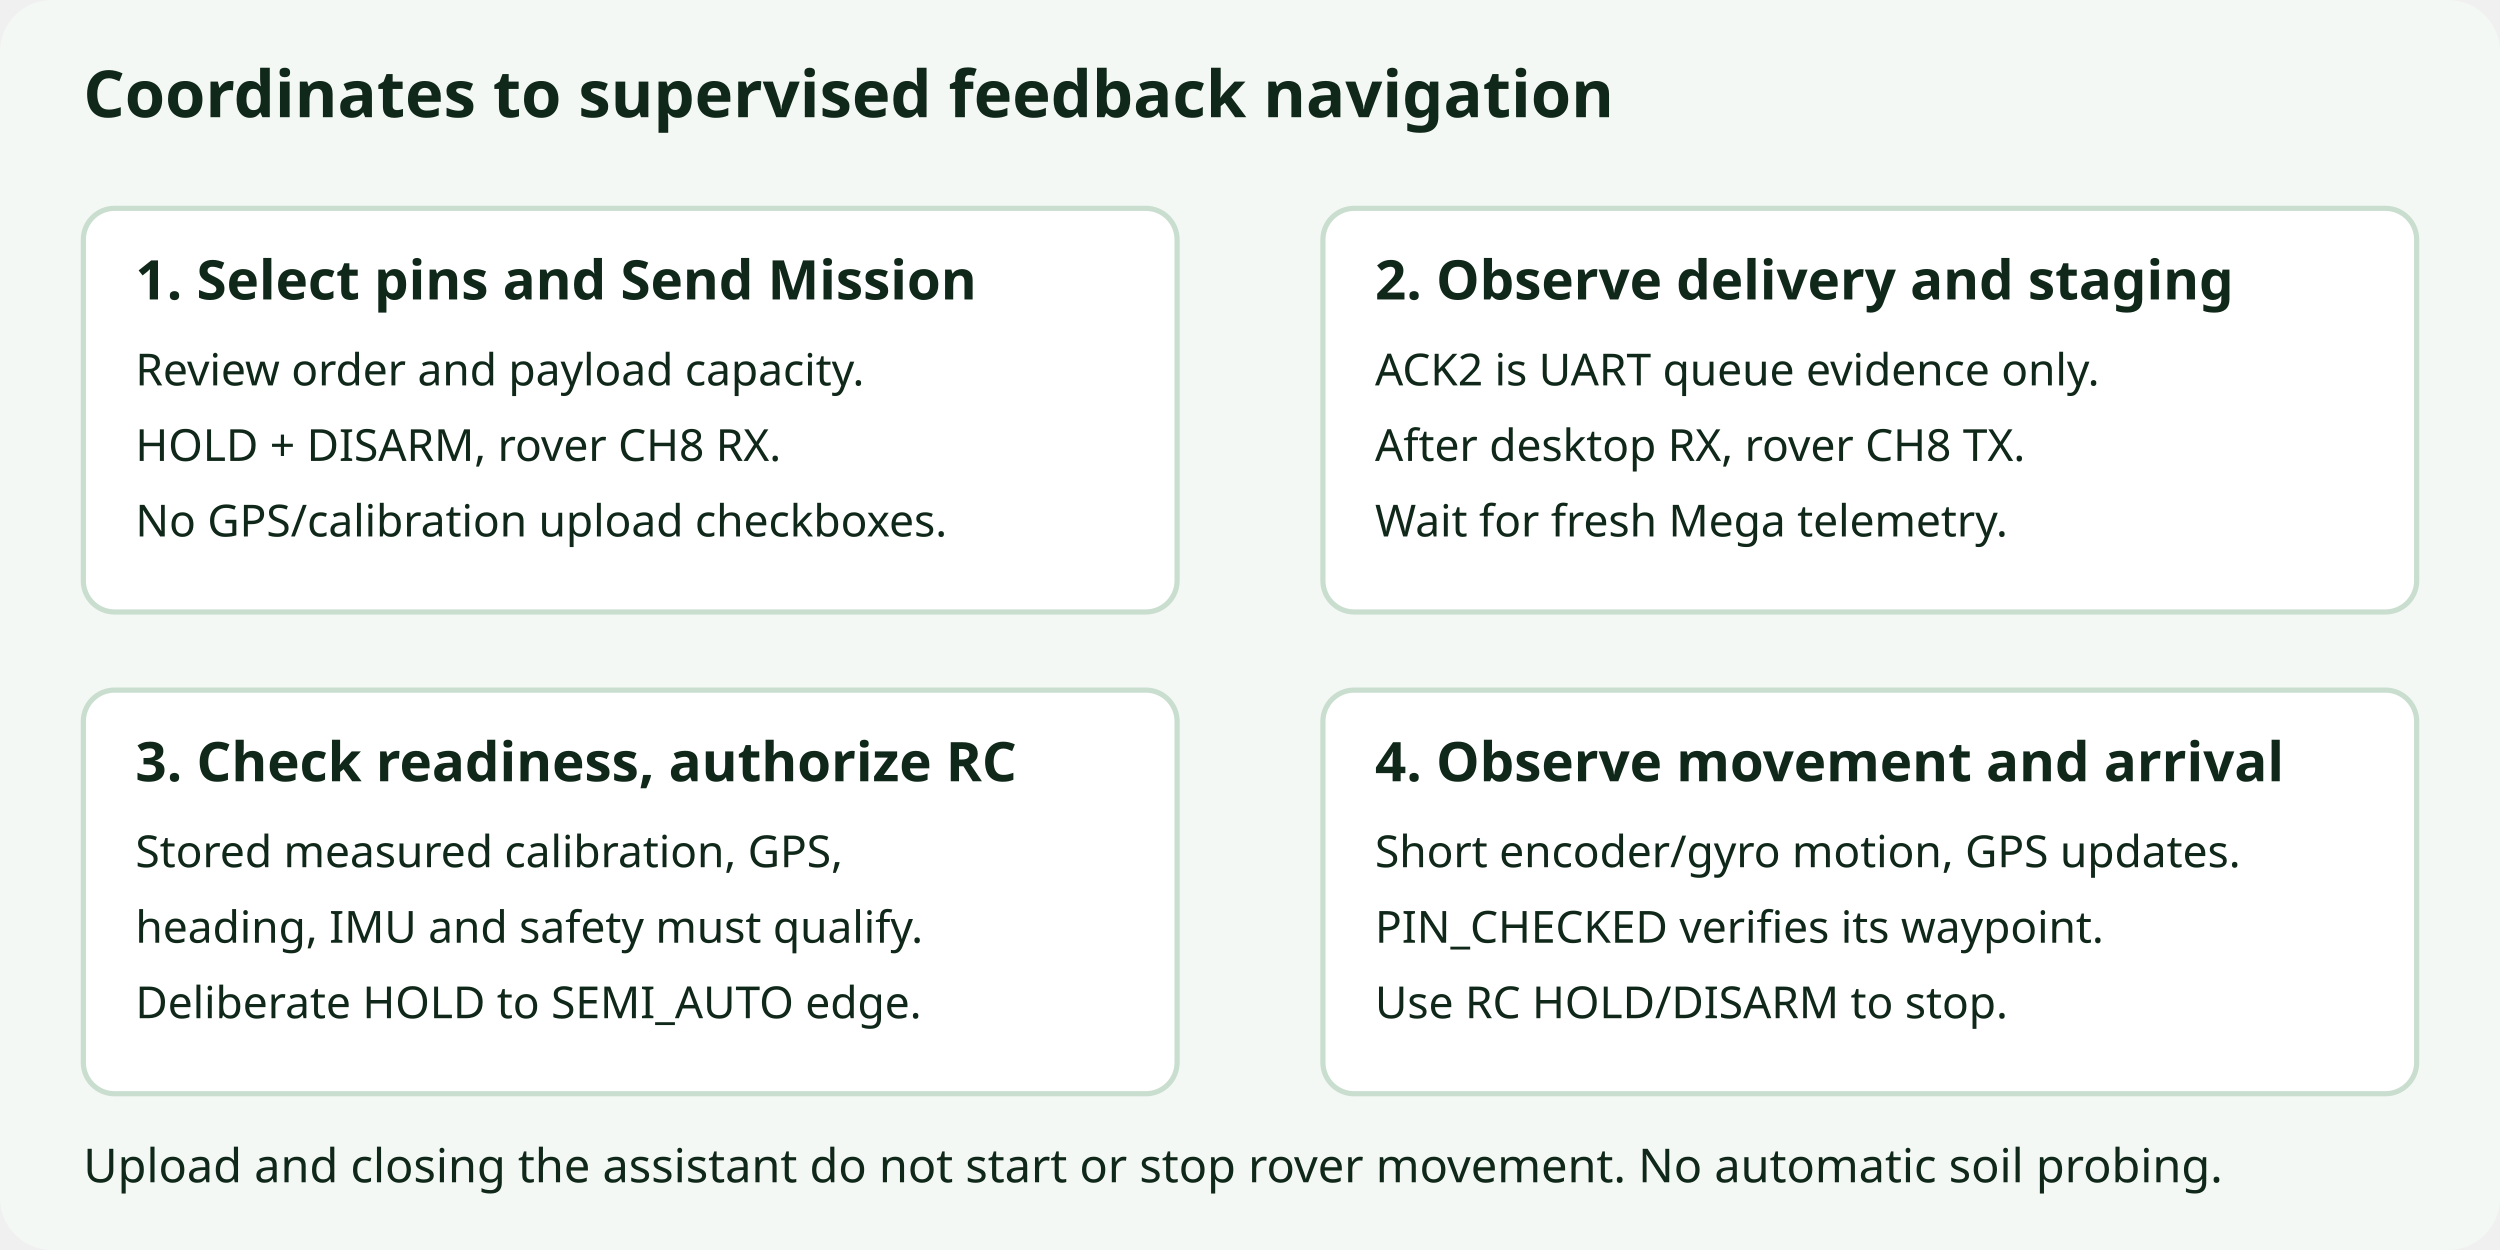
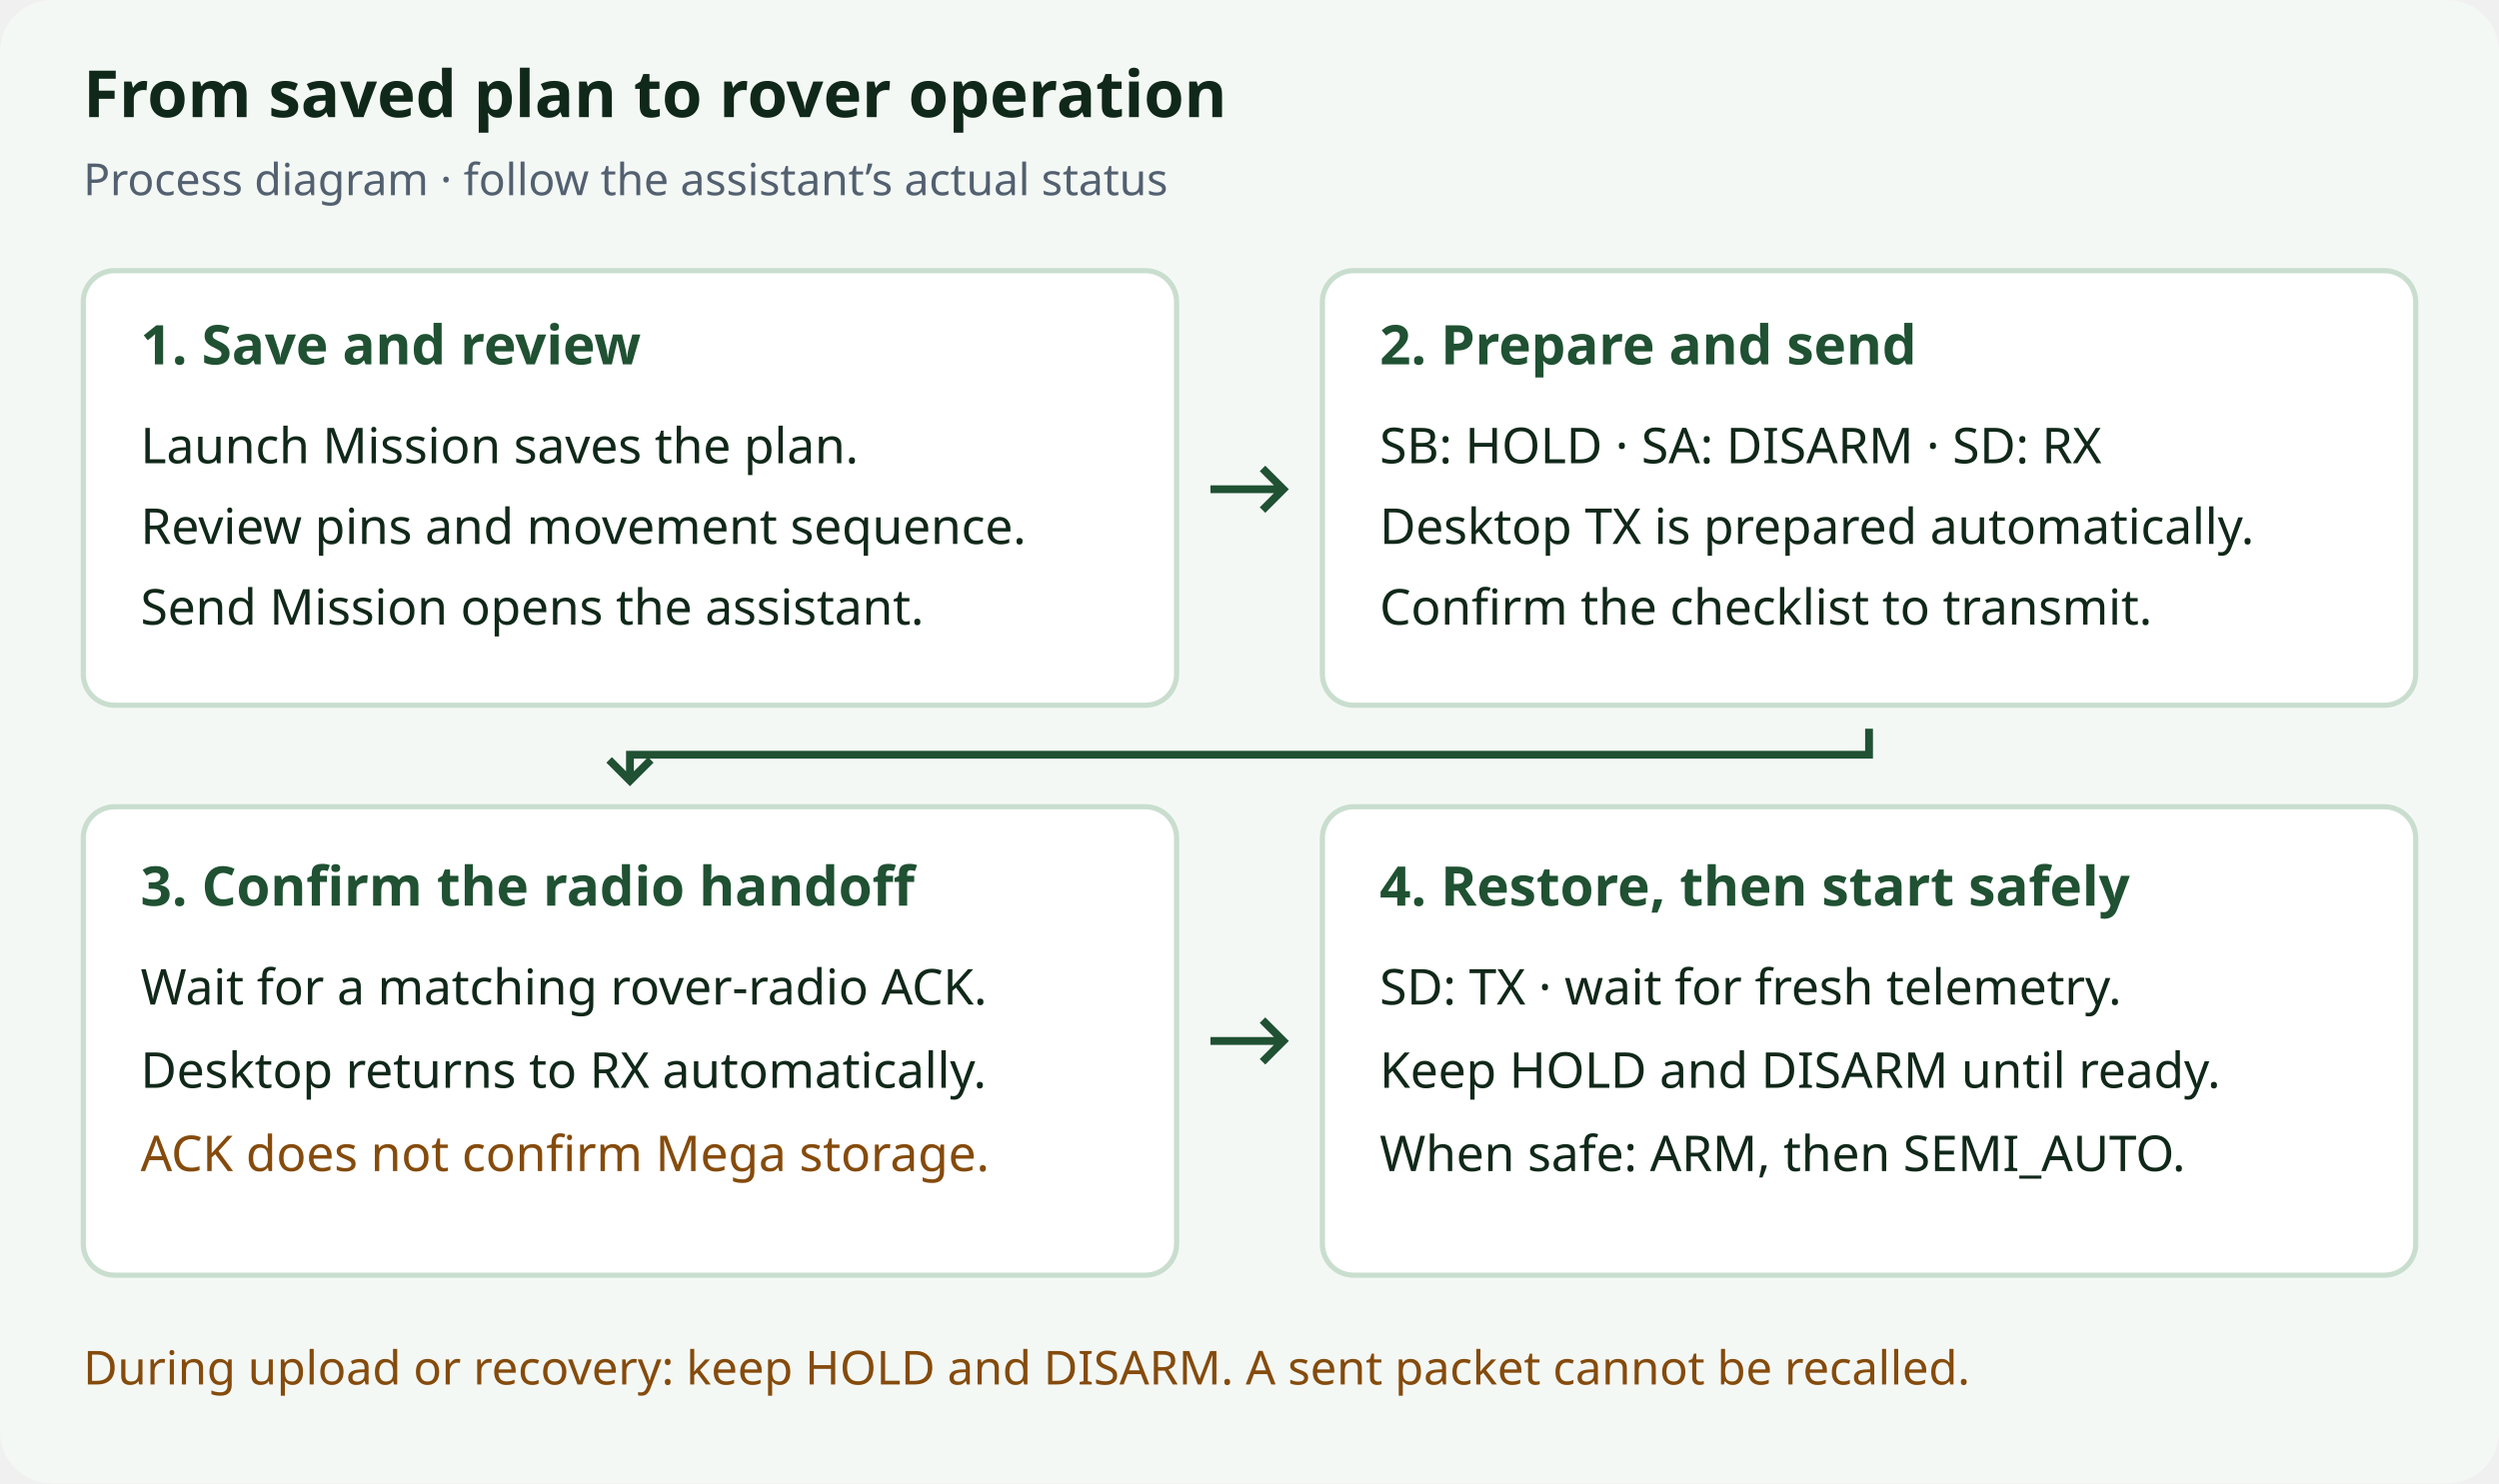
- <svg xmlns="http://www.w3.org/2000/svg" viewBox="0 0 960 480" role="img" aria-labelledby="title desc">
-   <rect width="960" height="480" rx="20" fill="#f4f8f5" />
-   <g font-family="system-ui,sans-serif" fill="#102819">
-     <text x="32" y="45" font-size="25" font-weight="700">Coordinates to supervised feedback navigation</text>
+ <svg xmlns="http://www.w3.org/2000/svg" viewBox="0 0 960 570" role="img" aria-labelledby="title desc">
+   <rect width="960" height="570" rx="20" fill="#f4f8f5" />
+   <g font-family="system-ui, sans-serif" fill="#102819">
+     <text x="32" y="45" font-size="25" font-weight="700">From saved plan to rover operation</text>
+     <text x="32" y="75" font-size="17" fill="#526070">Process diagram · follow the assistant’s actual status</text>
    <g fill="white" stroke="#c9dece" stroke-width="2">
-       <rect x="32" y="80" width="420" height="155" rx="12" />
-       <rect x="508" y="80" width="420" height="155" rx="12" />
-       <rect x="32" y="265" width="420" height="155" rx="12" />
-       <rect x="508" y="265" width="420" height="155" rx="12" />
+       <rect x="32" y="104" width="420" height="167" rx="12" />
+       <rect x="508" y="104" width="420" height="167" rx="12" />
+       <rect x="32" y="310" width="420" height="180" rx="12" />
+       <rect x="508" y="310" width="420" height="180" rx="12" />
    </g>
-     <g font-size="21" font-weight="700">
-       <text x="52" y="115">1. Select pins and Send Mission</text>
-       <text x="528" y="115">2. Observe delivery and staging</text>
-       <text x="52" y="300">3. Check readiness, authorize RC</text>
-       <text x="528" y="300">4. Observe movement and arrival</text>
+     <g font-size="21" font-weight="700" fill="#1f5132">
+       <text x="54" y="140">1. Save and review</text>
+       <text x="530" y="140">2. Prepare and send</text>
+       <text x="54" y="348">3. Confirm the radio handoff</text>
+       <text x="530" y="348">4. Restore, then start safely</text>
    </g>
-     <g font-size="17">
-       <text x="52" y="148">Review order and payload capacity.</text>
-       <text x="52" y="177">HOLD + DISARM, rover CH8 RX.</text>
-       <text x="52" y="206">No GPS/calibration upload checkboxes.</text>
-       <text x="528" y="148">ACK2 is UART queue evidence only.</text>
-       <text x="528" y="177">After desktop RX, rover CH8 TX.</text>
-       <text x="528" y="206">Wait for fresh Mega telemetry.</text>
-       <text x="52" y="333">Stored measured calibration, GPS,</text>
-       <text x="52" y="362">heading, IMU and safety must qualify.</text>
-       <text x="52" y="391">Deliberate HOLD to SEMI_AUTO edge.</text>
-       <text x="528" y="333">Short encoder/gyro motion, GPS updates.</text>
-       <text x="528" y="362">PIN_CHECKED verifies its waypoint.</text>
-       <text x="528" y="391">Use RC HOLD/DISARM to stop.</text>
+     <g font-size="19">
+       <text x="54" y="178">Launch Mission saves the plan.</text>
+       <text x="54" y="209">Review pins and movement sequence.</text>
+       <text x="54" y="240">Send Mission opens the assistant.</text>
+       <text x="530" y="178">SB: HOLD · SA: DISARM · SD: RX</text>
+       <text x="530" y="209">Desktop TX is prepared automatically.</text>
+       <text x="530" y="240">Confirm the checklist to transmit.</text>
+       <text x="54" y="386">Wait for a matching rover-radio ACK.</text>
+       <text x="54" y="418">Desktop returns to RX automatically.</text>
+       <text x="54" y="450" fill="#854b0c">ACK does not confirm Mega storage.</text>
+       <text x="530" y="386">SD: TX · wait for fresh telemetry.</text>
+       <text x="530" y="418">Keep HOLD and DISARM until ready.</text>
+       <text x="530" y="450">When safe: ARM, then SEMI_AUTO.</text>
    </g>
-     <text x="32" y="454" font-size="18">Upload and closing the assistant do not start or stop rover movement. No automatic soil probing.</text>
+     <g stroke="#1f5132" stroke-width="3" fill="none">
+       <path d="M465 188h28m-8-8 8 8-8 8" />
+       <path d="M718 280v10H242v10m-8-8 8 8 8-8" />
+       <path d="M465 400h28m-8-8 8 8-8 8" />
+     </g>
+     <text x="32" y="532" font-size="18" fill="#854b0c">During upload or recovery: keep HOLD and DISARM. A sent packet cannot be recalled.</text>
  </g>
</svg>
